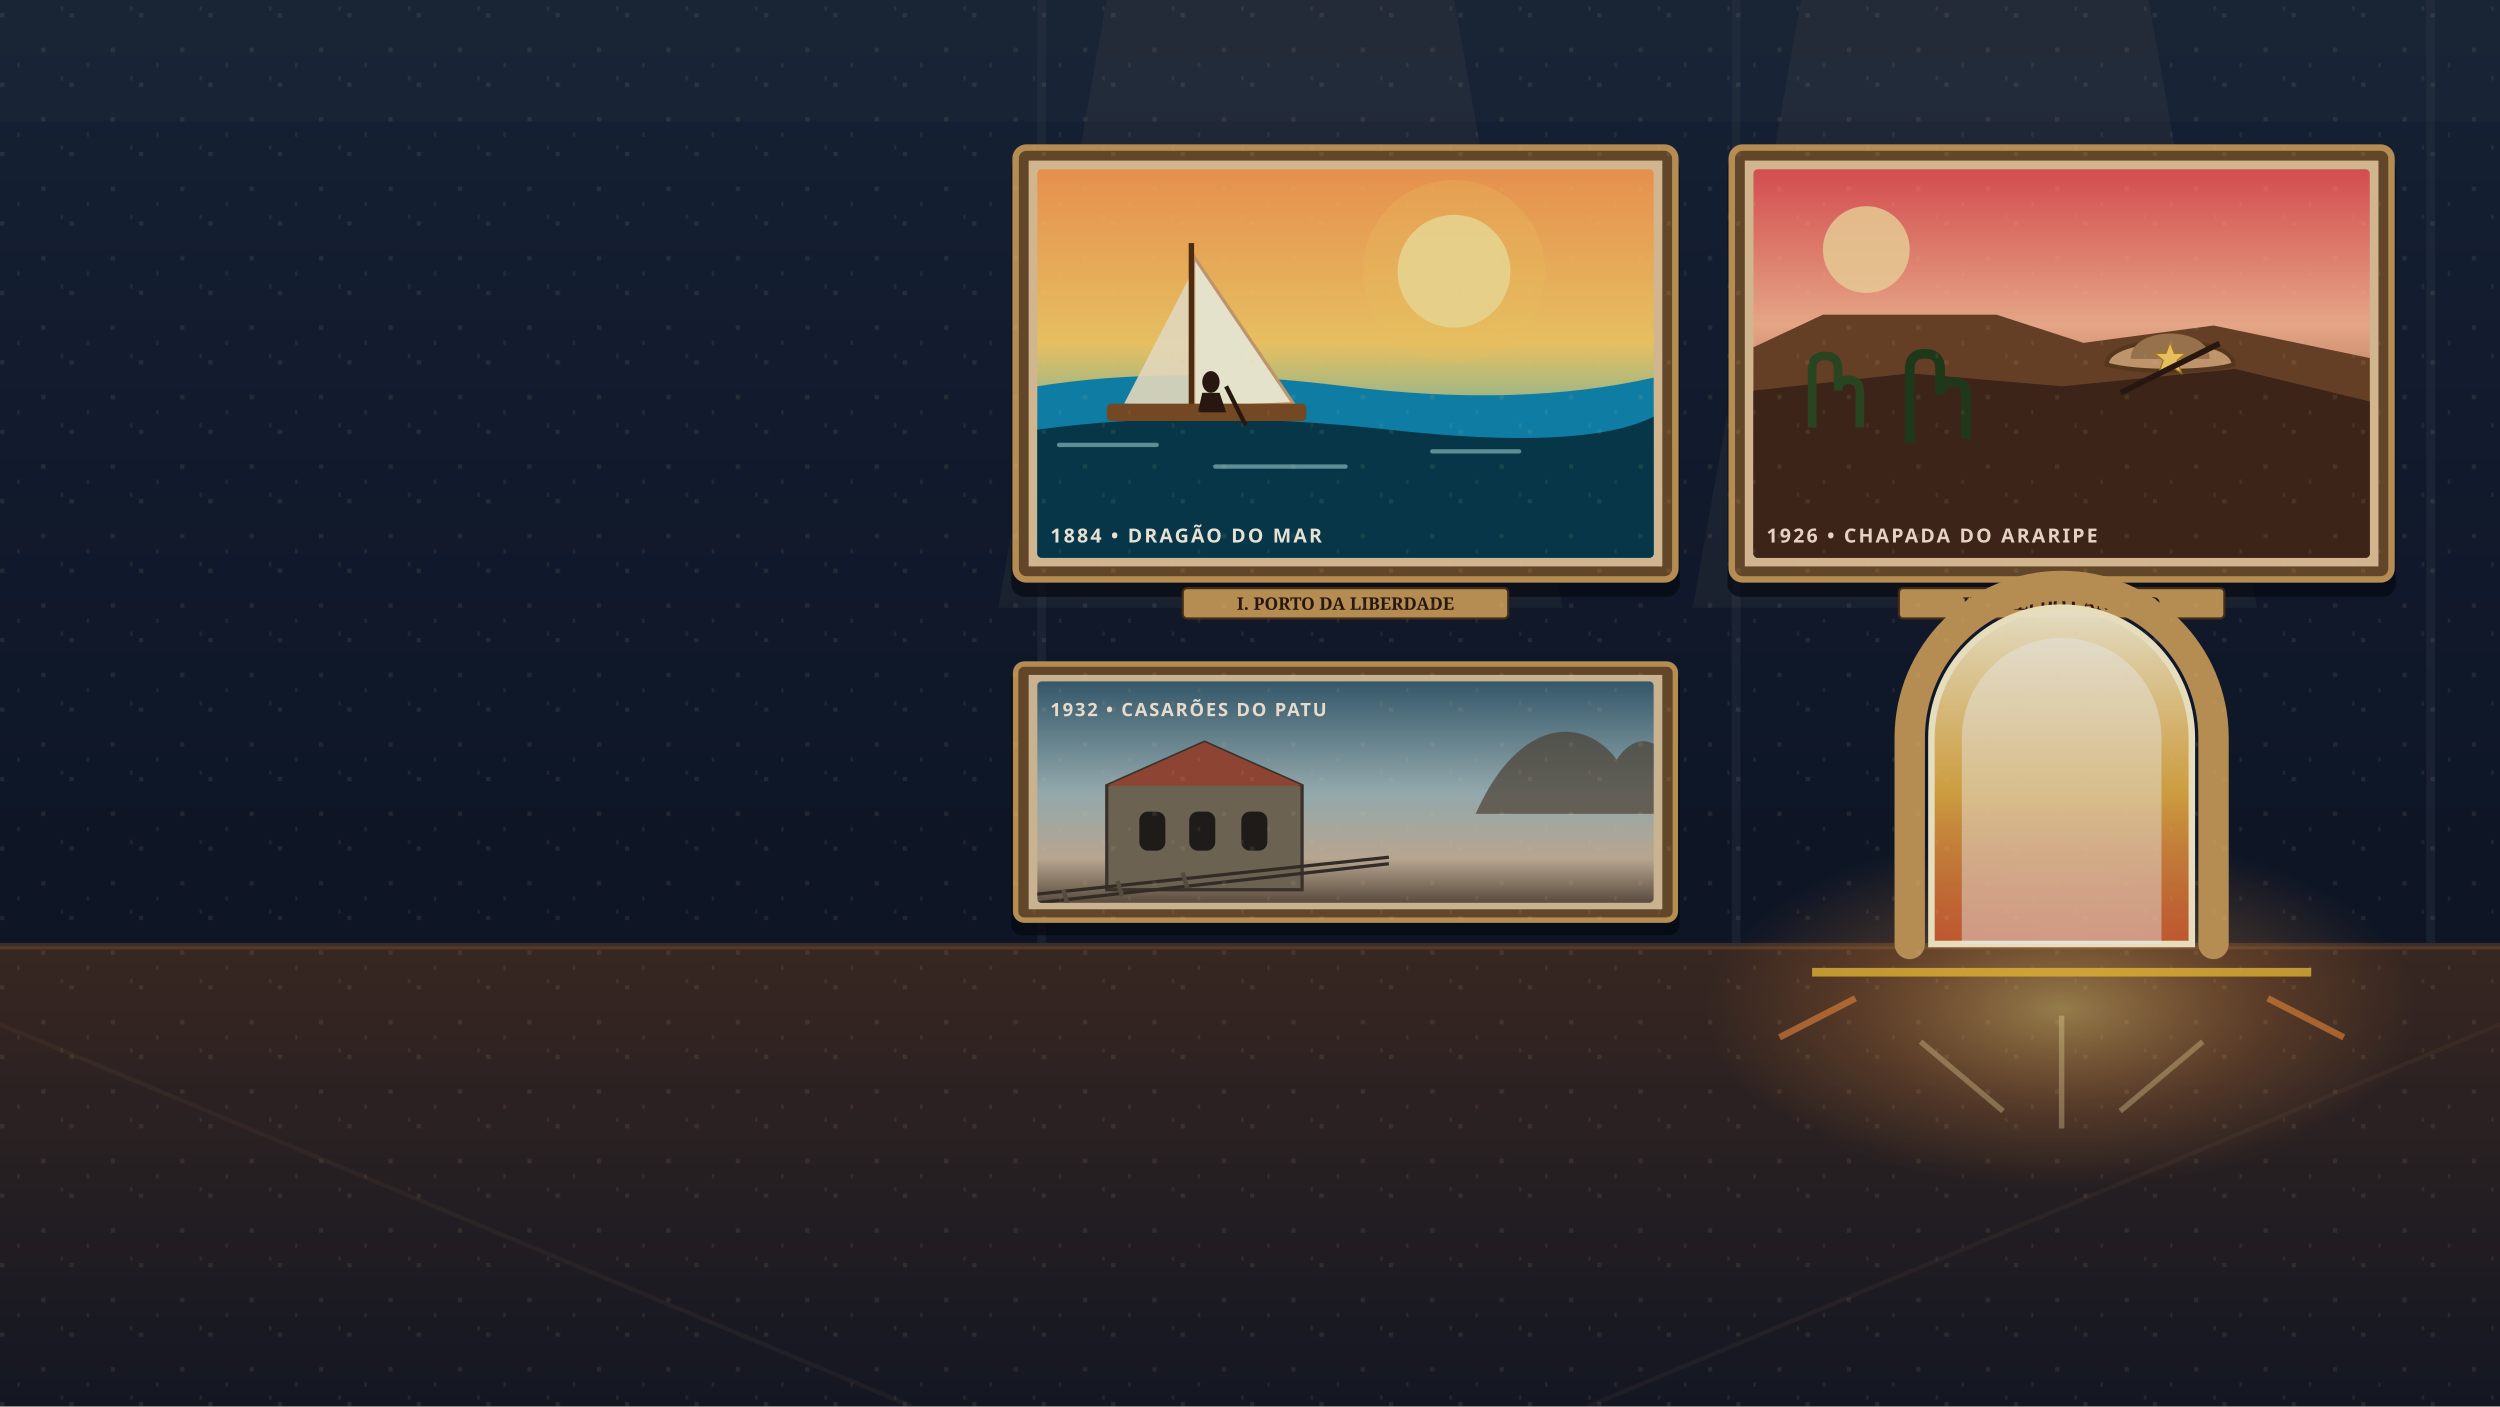
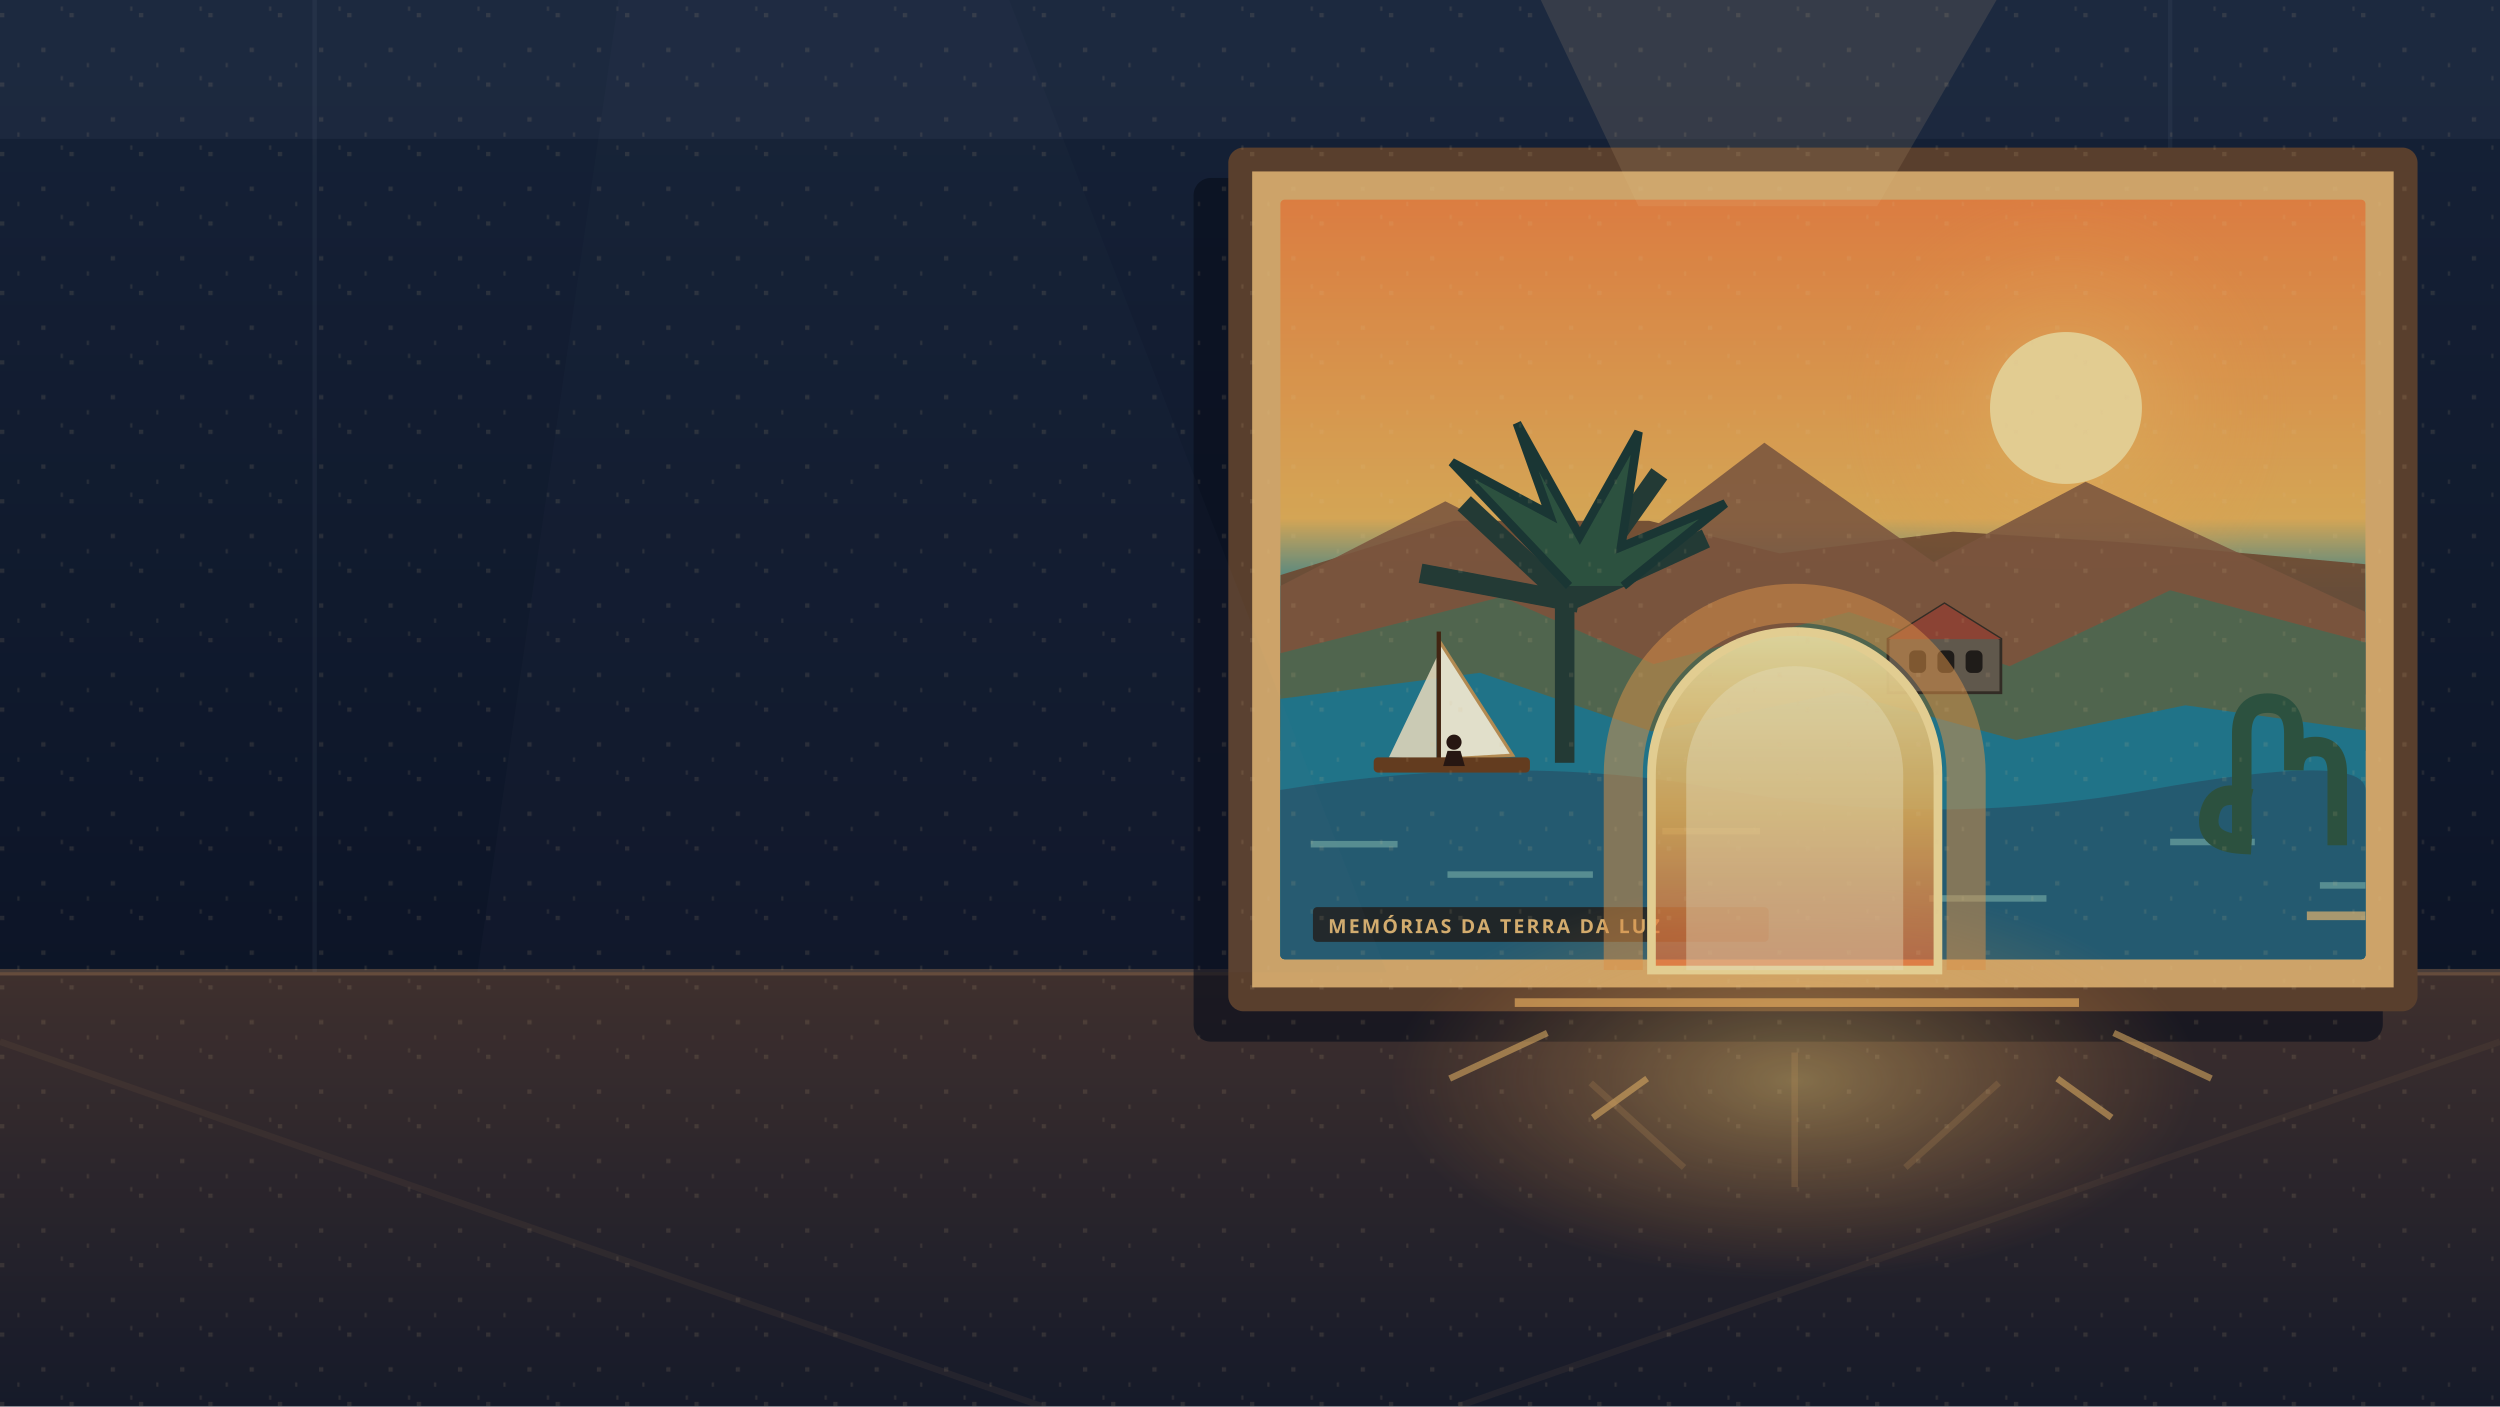
<svg xmlns="http://www.w3.org/2000/svg" width="1152" height="648" viewBox="0 0 1152 648">
  <defs>
    <linearGradient id="wall" x2="0" y2="1">
-       <stop stop-color="#182338" />
-       <stop offset="1" stop-color="#0a0f1d" />
+       <stop stop-color="#17243a" />
+       <stop offset="1" stop-color="#090f20" />
    </linearGradient>
    <linearGradient id="floor" x2="0" y2="1">
-       <stop stop-color="#3e2a22" />
-       <stop offset="1" stop-color="#151824" />
+       <stop stop-color="#46342f" />
+       <stop offset="1" stop-color="#171b2a" />
    </linearGradient>
-     <linearGradient id="sky_jangada" x2="0" y2="1">
-       <stop stop-color="#ff9e54" />
-       <stop offset="0.45" stop-color="#ffd369" />
-       <stop offset="0.7" stop-color="#70c1b3" />
-       <stop offset="1" stop-color="#247ba0" />
-     </linearGradient>
-     <linearGradient id="sky_cangaco" x2="0" y2="1">
-       <stop stop-color="#ea5455" />
-       <stop offset="0.4" stop-color="#feb692" />
-       <stop offset="0.75" stop-color="#a2673f" />
-       <stop offset="1" stop-color="#583d28" />
-     </linearGradient>
-     <linearGradient id="sky_patu" x2="0" y2="1">
-       <stop stop-color="#3a6073" />
-       <stop offset="0.5" stop-color="#a2b9bc" />
-       <stop offset="0.8" stop-color="#cbb69d" />
-       <stop offset="1" stop-color="#635343" />
+     <linearGradient id="painting" x2="0" y2="1">
+       <stop stop-color="#f78b45" />
+       <stop offset=".42" stop-color="#efb95c" />
+       <stop offset=".52" stop-color="#398f9b" />
+       <stop offset="1" stop-color="#164c67" />
    </linearGradient>
    <linearGradient id="portal" x2="0" y2="1">
-       <stop stop-color="#fff8db" stop-opacity="0.98" />
-       <stop offset="0.55" stop-color="#ffc048" stop-opacity="0.88" />
-       <stop offset="1" stop-color="#ff6b35" stop-opacity="0.75" />
+       <stop stop-color="#fff3b0" stop-opacity=".95" />
+       <stop offset=".55" stop-color="#ffbd59" stop-opacity=".85" />
+       <stop offset="1" stop-color="#ff783c" stop-opacity=".7" />
    </linearGradient>
-     <radialGradient id="aura_center">
-       <stop stop-color="#ffd878" stop-opacity="0.55" />
-       <stop offset="0.6" stop-color="#ff9b45" stop-opacity="0.2" />
+     <radialGradient id="aura">
+       <stop stop-color="#ffd878" stop-opacity=".46" />
      <stop offset="1" stop-color="#ff9b45" stop-opacity="0" />
    </radialGradient>
    <pattern id="grain" width="32" height="32" patternUnits="userSpaceOnUse">
-       <path d="M0 7h2M19 23h2M8 30h1M28 4h1" stroke="#f9d59a" stroke-opacity="0.1" stroke-width="2" />
+       <path d="M0 7h2M19 23h2M8 30h1M28 4h1" stroke="#f9d59a" stroke-opacity=".12" stroke-width="2" />
    </pattern>
+     <clipPath id="painting_clip">
+       <rect x="590" y="92" width="500" height="350" rx="2" />
+     </clipPath>
  </defs>
  <rect width="1152" height="648" fill="url(#wall)" />
-   <path d="M0 0h1152v56H0z" fill="#1e293b" opacity="0.6" />
-   <path d="M0 436h1152v212H0z" fill="url(#floor)" />
-   <path d="M0 436h1152" stroke="#8b5e34" stroke-opacity="0.4" stroke-width="3" />
-   <path d="M0 472l420 176M1152 472l-420 176" stroke="#b98659" stroke-opacity="0.08" stroke-width="2" />
-   <path d="M480 0v436M800 0v436M1120 0v436" stroke="#2d3748" stroke-opacity="0.4" stroke-width="4" />
-   <polygon points="510,0 670,0 720,280 460,280" fill="#ffd89a" opacity="0.05" />
-   <polygon points="830,0 990,0 1040,280 780,280" fill="#ffd89a" opacity="0.05" />
-   <g id="quadro_dragao_do_mar">
-     <rect x="466" y="72" width="308" height="203" rx="6" fill="#050811" opacity="0.7" />
-     <rect x="468" y="68" width="304" height="199" rx="5" fill="#6d4c2b" stroke="#c99a58" stroke-width="3" />
-     <rect x="474" y="74" width="292" height="187" fill="#e8c89b" />
-     <g clip-path="url(#clip_q1)">
-       <clipPath id="clip_q1">
-         <rect x="478" y="78" width="284" height="179" rx="2" />
-       </clipPath>
-       <rect x="478" y="78" width="284" height="179" fill="url(#sky_jangada)" />
-       <circle cx="670" cy="125" r="26" fill="#fff2b2" opacity="0.9" />
-       <circle cx="670" cy="125" r="42" fill="#ffd166" opacity="0.3" />
-       <path d="M478 178 Q540 168 620 178 T762 174 v85 H478 Z" fill="#118ab2" />
-       <path d="M478 198 Q550 188 640 198 T762 192 v65 H478 Z" fill="#073b4c" />
-       <path d="M488 205 h45 M560 215 h60 M660 208 h40" stroke="#a8dadc" stroke-width="2" stroke-linecap="round" opacity="0.6" />
-       <polygon points="550,118 550,188 596,186" fill="#fefae0" stroke="#d4a373" stroke-width="1.5" />
-       <polygon points="548,128 548,188 518,186" fill="#faedcd" opacity="0.9" />
-       <line x1="549" y1="112" x2="549" y2="192" stroke="#582f0e" stroke-width="2.5" />
-       <rect x="510" y="186" width="92" height="8" rx="2" fill="#7f4f24" />
-       <ellipse cx="558" cy="176" rx="4" ry="5" fill="#2b1810" />
-       <path d="M554 181 L562 181 L565 190 L552 190 Z" fill="#2b1810" />
-       <line x1="565" y1="178" x2="574" y2="196" stroke="#2b1810" stroke-width="2" />
-       <text x="484" y="250" fill="#fff8e7" font-size="9" font-family="sans-serif" font-weight="bold" letter-spacing="1">1884 • DRAGÃO DO MAR</text>
+   <path d="M0 0h1152v64H0z" fill="#26334a" opacity=".55" />
+   <path d="M0 448h1152v200H0z" fill="url(#floor)" />
+   <path d="M0 448h1152" stroke="#a77a56" stroke-opacity=".45" stroke-width="3" />
+   <path d="M0 480l480 168M1152 480L672 648" stroke="#b98659" stroke-opacity=".09" stroke-width="3" />
+   <path d="M145 0v448M1000 0v448" stroke="#bfd1dc" stroke-opacity=".06" stroke-width="2" />
+   <rect x="550" y="82" width="548" height="398" rx="8" fill="#070d1a" opacity=".65" />
+   <rect x="566" y="68" width="548" height="398" rx="7" fill="#64452f" />
+   <rect x="577" y="79" width="526" height="376" fill="#e7b772" />
+   <g clip-path="url(#painting_clip)">
+     <rect x="590" y="92" width="500" height="350" fill="url(#painting)" />
+     <circle cx="952" cy="188" r="105" fill="url(#aura)" />
+     <circle cx="952" cy="188" r="35" fill="#ffe5a0" />
+     <polygon points="590,265 670,240 760,240 820,255 900,245 980,250 1090,260 1090,320 590,320" fill="#7a4f32" opacity="0.9" />
+     <path d="M590 270l76-39 67 34 80-61 78 55 70-37 129 60v53H590z" fill="#8a5e42" opacity=".88" />
+     <path d="M590 301l102-26 70 31 90-24 74 25 74-35 90 24v50H590z" fill="#5a7054" />
+     <g transform="translate(870, 275) scale(0.65)">
+       <polygon points="0,30 40,5 80,30 80,68 0,68" fill="#6c6152" stroke="#383025" stroke-width="2" />
+       <polygon points="0,30 40,5 80,30" fill="#9c4a36" />
+       <rect x="15" y="38" width="12" height="16" rx="4" fill="#221d18" />
+       <rect x="35" y="38" width="12" height="16" rx="4" fill="#221d18" />
+       <rect x="55" y="38" width="12" height="16" rx="4" fill="#221d18" />
    </g>
-     <rect x="545" y="271" width="150" height="14" rx="2" fill="#c99a58" stroke="#4a3018" stroke-width="1" />
-     <text x="620" y="281" fill="#2b1810" font-size="8" font-family="serif" font-weight="bold" text-anchor="middle">I. PORTO DA LIBERDADE</text>
+     <path d="M590 322l92-12 79 27 88-18 80 22 78-16 93 13v105H590z" fill="#238096" />
+     <path d="M590 364q110-18 205 0t195 0 100 0v78H590z" fill="#28647a" />
+     <path d="M604 389h40m23 14h67m32-20h45m78 31h54m57-26h39m30 20h53" stroke="#98d3c4" stroke-opacity=".52" stroke-width="3" />
+     <g transform="translate(635, 335)">
+       <polygon points="28,-40 28,15 62,13" fill="#fefae0" stroke="#c99a58" stroke-width="1.5" />
+       <polygon points="27,-32 27,15 5,14" fill="#faedcd" opacity="0.9" />
+       <line x1="28" y1="-44" x2="28" y2="18" stroke="#4a2810" stroke-width="2" />
+       <rect x="-2" y="14" width="72" height="7" rx="2" fill="#6f421f" />
+       <circle cx="35" cy="7" r="3.5" fill="#2b1810" />
+       <path d="M32 11 L38 11 L40 18 L30 18 Z" fill="#2b1810" />
+     </g>
+     <path d="M721 347v-78m2 8-45-42m45 42 39-55m-39 55 59-27m-59 27-64-12" stroke="#263f38" stroke-width="9" stroke-linecap="square" />
+     <path d="M723 270l-54-57 45 24-15-42 29 52 27-48-8 53 48-20-47 38" fill="#315a43" stroke="#1c3b36" stroke-width="4" />
+     <path d="M1033 385v-47q0-14 12-14t12 14v17q0-11 10-11t10 12v29m-44-18q-13-3-15 9t15 13" fill="none" stroke="#315a43" stroke-width="9" stroke-linecap="square" />
+     <path d="M1063 422h27" stroke="#eec178" stroke-opacity=".75" stroke-width="4" />
+     <rect x="605" y="418" width="210" height="16" rx="2" fill="#22160d" opacity="0.75" />
+     <text x="612" y="430" fill="#eec178" font-size="9" font-family="sans-serif" font-weight="bold" letter-spacing="1">MEMÓRIAS DA TERRA DA LUZ</text>
  </g>
-   <g id="quadro_lampiao_araripe">
-     <rect x="796" y="72" width="308" height="203" rx="6" fill="#050811" opacity="0.7" />
-     <rect x="798" y="68" width="304" height="199" rx="5" fill="#6d4c2b" stroke="#c99a58" stroke-width="3" />
-     <rect x="804" y="74" width="292" height="187" fill="#e8c89b" />
-     <g clip-path="url(#clip_q2)">
-       <clipPath id="clip_q2">
-         <rect x="808" y="78" width="284" height="179" rx="2" />
-       </clipPath>
-       <rect x="808" y="78" width="284" height="179" fill="url(#sky_cangaco)" />
-       <polygon points="808,160 840,145 920,145 960,158 1020,150 1092,165 1092,260 808,260" fill="#6f4528" />
-       <polygon points="808,180 880,172 950,178 1030,170 1092,185 1092,260 808,260" fill="#422818" />
-       <circle cx="860" cy="115" r="20" fill="#ffdda1" opacity="0.85" />
-       <path d="M835 195 v-25 q0-6 6-6 t6 6 v10 q0-5 5-5 t5 6 v14" fill="none" stroke="#2d4a22" stroke-width="4" stroke-linecap="square" />
-       <path d="M880 202 v-32 q0-7 7-7 t7 7 v12 q0-6 6-6 t6 6 v18" fill="none" stroke="#243d1b" stroke-width="4.5" stroke-linecap="square" />
-       <g transform="translate(1000, 168) scale(0.65)">
-         <path d="M-45 0 C-45 -22 45 -22 45 0 C25 6 -25 6 -45 0 Z" fill="#d4a373" stroke="#5c3d1e" stroke-width="3" />
-         <path d="M-28 -4 C-28 -28 28 -28 28 -4 Z" fill="#a67c52" />
-         <polygon points="0,-16 3,-8 11,-8 5,-3 8,6 0,1 -8,6 -5,-3 -11,-8 -3,-8" fill="#ffd166" stroke="#b5832a" stroke-width="1" />
-         <line x1="-35" y1="20" x2="35" y2="-15" stroke="#2b1810" stroke-width="4" />
-       </g>
-       <text x="814" y="250" fill="#ffe8d6" font-size="9" font-family="sans-serif" font-weight="bold" letter-spacing="1">1926 • CHAPADA DO ARARIPE</text>
-     </g>
-     <rect x="875" y="271" width="150" height="14" rx="2" fill="#c99a58" stroke="#4a3018" stroke-width="1" />
-     <text x="950" y="281" fill="#2b1810" font-size="8" font-family="serif" font-weight="bold" text-anchor="middle">II. O REI DO CANGAÇO</text>
-   </g>
-   <g id="quadro_patu_seca">
-     <rect x="466" y="309" width="308" height="122" rx="5" fill="#050811" opacity="0.7" />
-     <rect x="468" y="306" width="304" height="118" rx="4" fill="#6d4c2b" stroke="#c99a58" stroke-width="2.5" />
-     <rect x="474" y="311" width="292" height="108" fill="#dfc49c" />
-     <g clip-path="url(#clip_q3)">
-       <clipPath id="clip_q3">
-         <rect x="478" y="314" width="284" height="102" rx="2" />
-       </clipPath>
-       <rect x="478" y="314" width="284" height="102" fill="url(#sky_patu)" />
-       <path d="M680 375 C700 330 730 330 745 350 C755 335 770 338 780 375 Z" fill="#524636" opacity="0.7" />
-       <polygon points="510,362 555,342 600,362 600,410 510,410" fill="#786b59" stroke="#40352c" stroke-width="1.5" />
-       <polygon points="510,362 555,342 600,362" fill="#9c4a36" />
-       <rect x="525" y="374" width="12" height="18" rx="4" fill="#221d18" />
-       <rect x="548" y="374" width="12" height="18" rx="4" fill="#221d18" />
-       <rect x="572" y="374" width="12" height="18" rx="4" fill="#221d18" />
-       <path d="M478 412 L640 395 M478 416 L640 398" stroke="#382f27" stroke-width="1.5" />
-       <line x1="490" y1="410" x2="492" y2="417" stroke="#615243" stroke-width="2" />
-       <line x1="515" y1="406" x2="517" y2="413" stroke="#615243" stroke-width="2" />
-       <line x1="545" y1="402" x2="547" y2="409" stroke="#615243" stroke-width="2" />
-       <text x="484" y="330" fill="#fff2df" font-size="8.5" font-family="sans-serif" font-weight="bold" letter-spacing="0.8">1932 • CASARÕES DO PATU</text>
-     </g>
-   </g>
-   <g id="portal_da_luz">
-     <ellipse cx="950" cy="465" rx="165" ry="82" fill="url(#aura_center)" />
-     <path d="M880 435 v-95 a70 70 0 0 1 140 0 v95" fill="none" stroke="#c99a58" stroke-width="14" stroke-linecap="round" />
-     <path d="M890 435 v-95 a60 60 0 0 1 120 0 v95 z" fill="url(#portal)" stroke="#fff4cf" stroke-width="3" />
-     <path d="M904 435 v-95 a46 46 0 0 1 92 0 v95 z" fill="#ffffff" opacity="0.45" />
-     <path d="M835 448 h230" stroke="#ffca3a" stroke-opacity="0.75" stroke-width="4" />
-     <path d="M855 460 l-35 18 M1045 460 l35 18" stroke="#ff923c" stroke-opacity="0.6" stroke-width="3" />
-     <path d="M950 468 v52 M885 480 l38 32 M1015 480 l-38 32" stroke="#ffeaa7" stroke-opacity="0.35" stroke-width="2.5" />
-   </g>
+   <ellipse cx="827" cy="498" rx="186" ry="92" fill="url(#aura)" />
+   <path d="M748 447v-90a79 79 0 0 1 158 0v90" fill="none" stroke="#f4a14e" stroke-opacity=".52" stroke-width="18" />
+   <path d="M761 447v-90a66 66 0 0 1 132 0v90z" fill="url(#portal)" stroke="#ffe6a0" stroke-width="4" />
+   <path d="M777 447v-90a50 50 0 0 1 100 0v90z" fill="#fff5cc" opacity=".42" />
+   <path d="M698 462h260" stroke="#ffbd65" stroke-opacity=".68" stroke-width="4" />
+   <path d="M713 476l-45 21m306-21 45 21m-260 0-25 18m214-18 25 18" stroke="#ffc66d" stroke-opacity=".55" stroke-width="3" />
+   <path d="M827 485v62m-94-48 43 39m145-39-43 39" stroke="#e3aa68" stroke-opacity=".19" stroke-width="3" />
+   <path d="M285 0h180l174 448H220z" fill="#7c8eab" opacity=".035" />
+   <path d="M710 0h210l-55 95H755z" fill="#ffd89a" opacity=".13" />
  <rect width="1152" height="648" fill="url(#grain)" />
-   <rect width="1152" height="648" fill="#050b14" opacity="0.1" />
+   <rect width="1152" height="648" fill="#07101e" opacity=".12" />
</svg>
